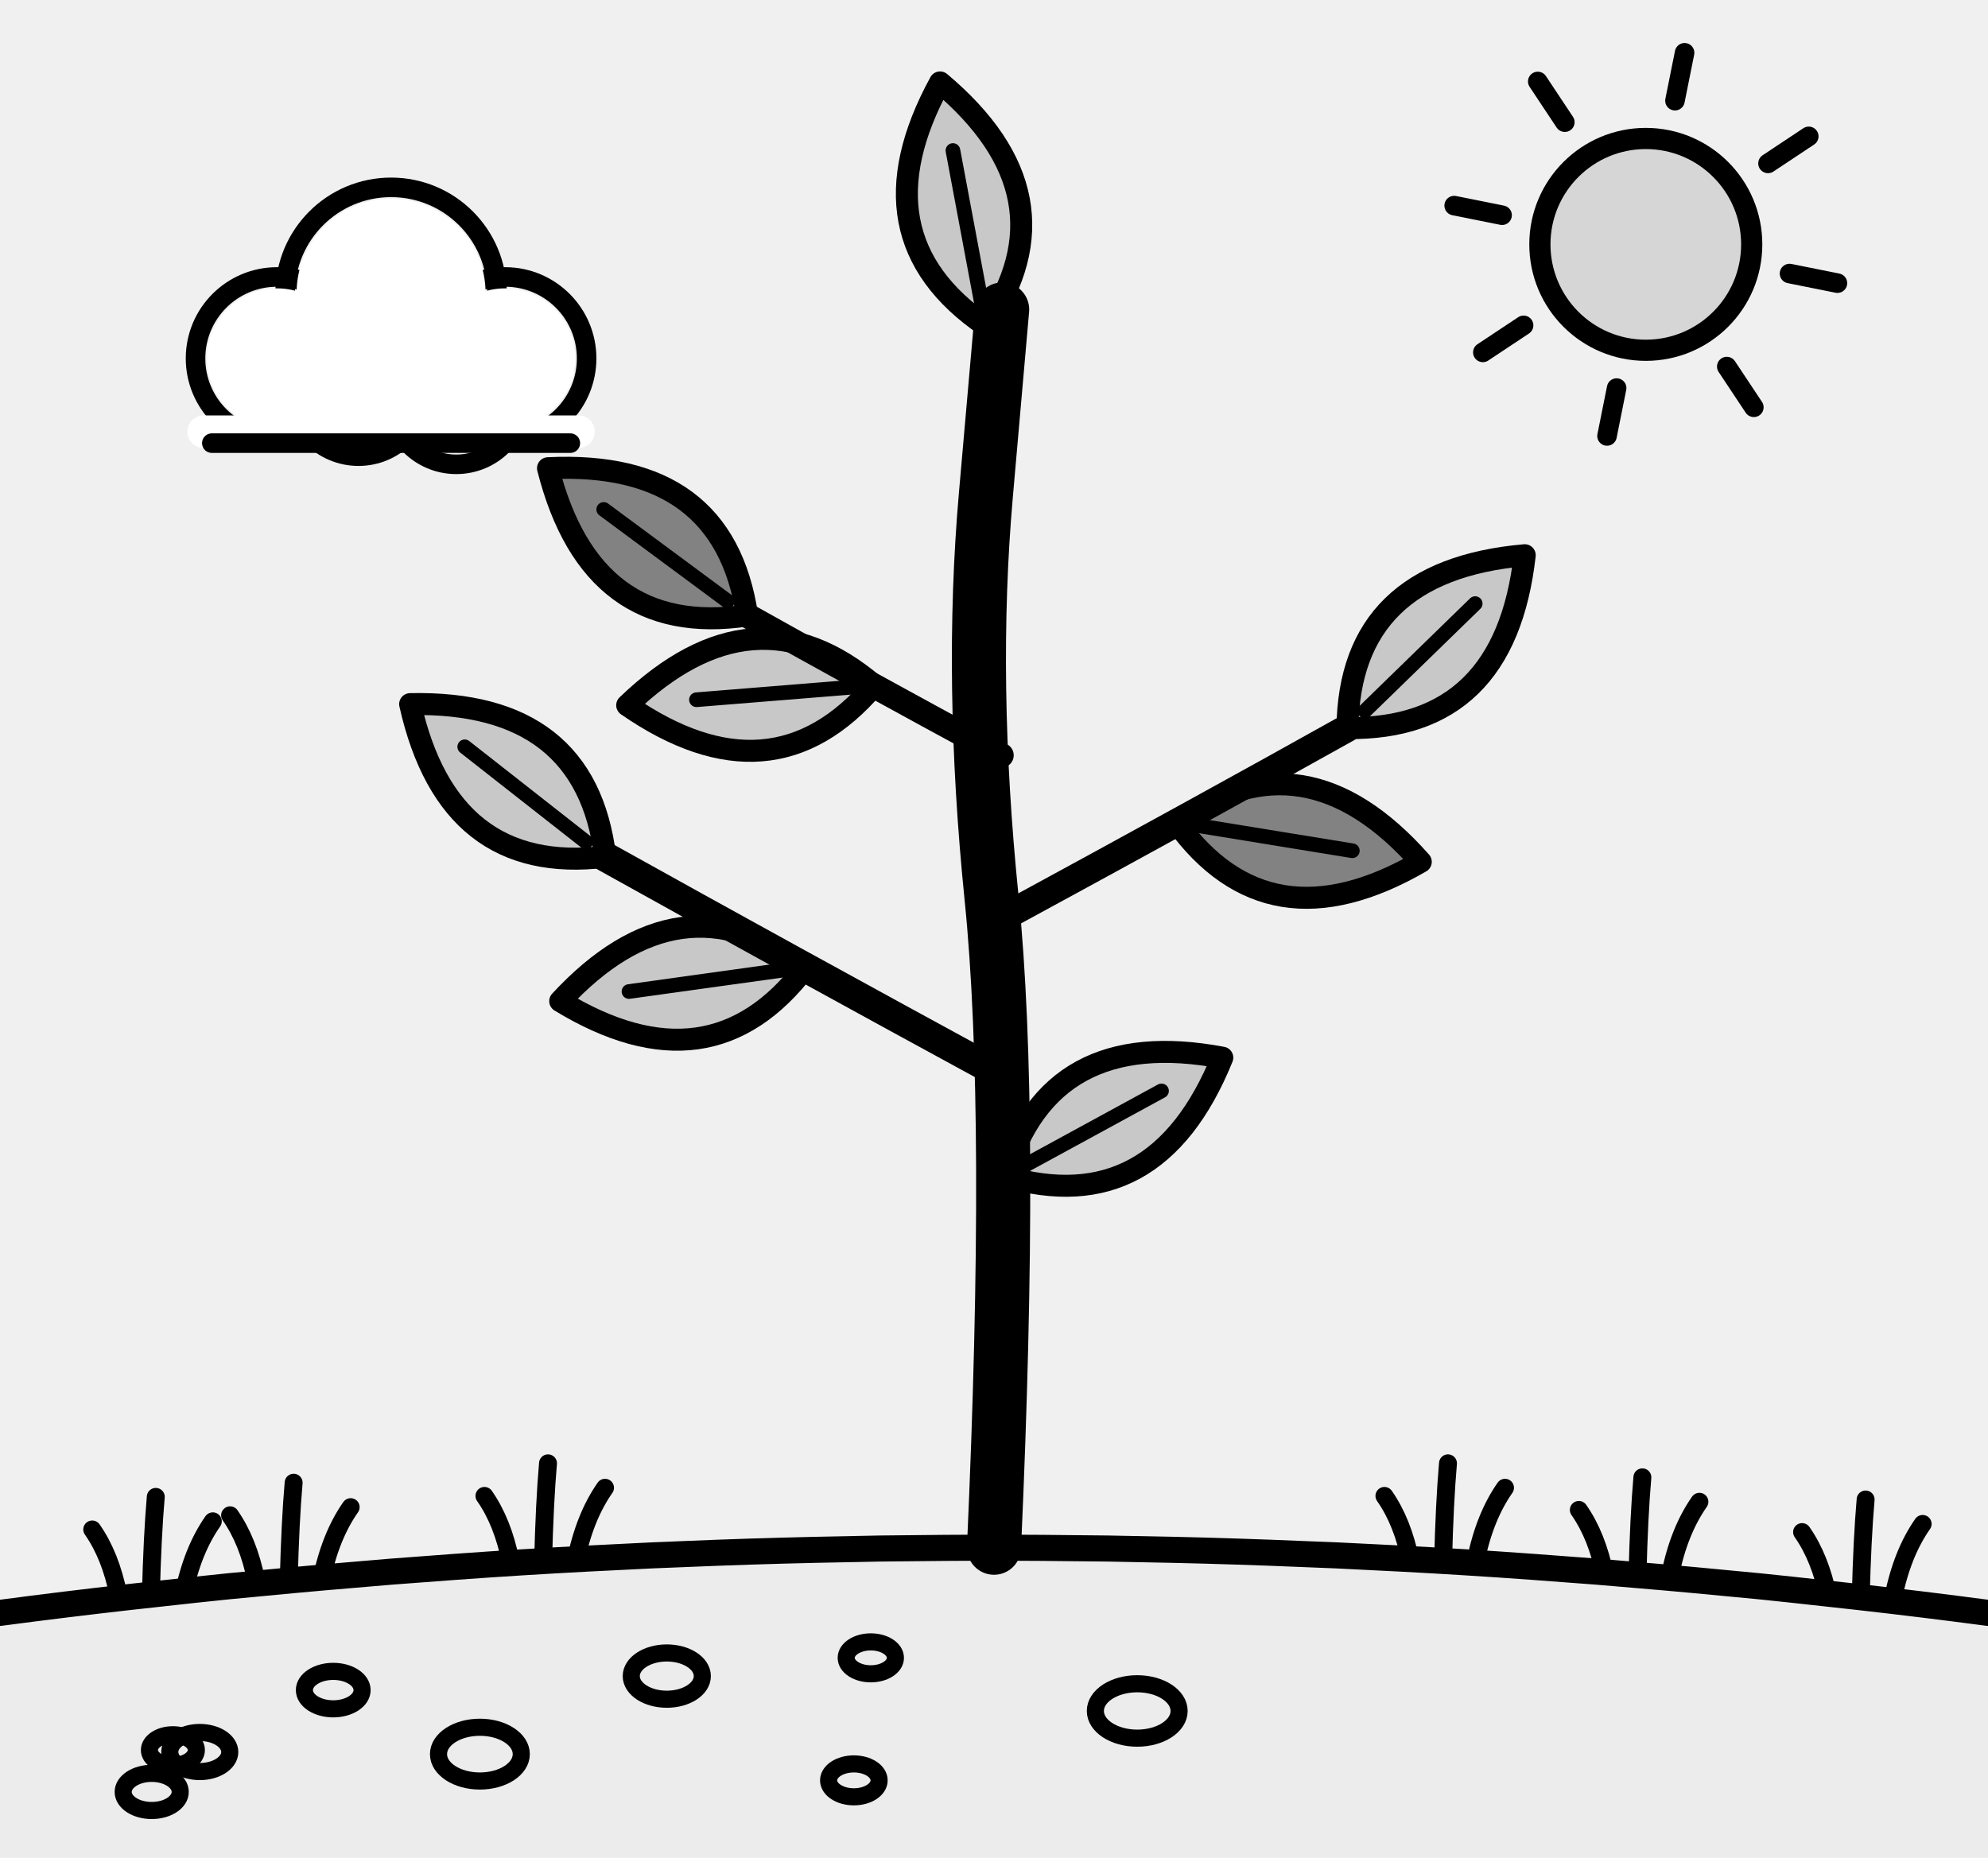
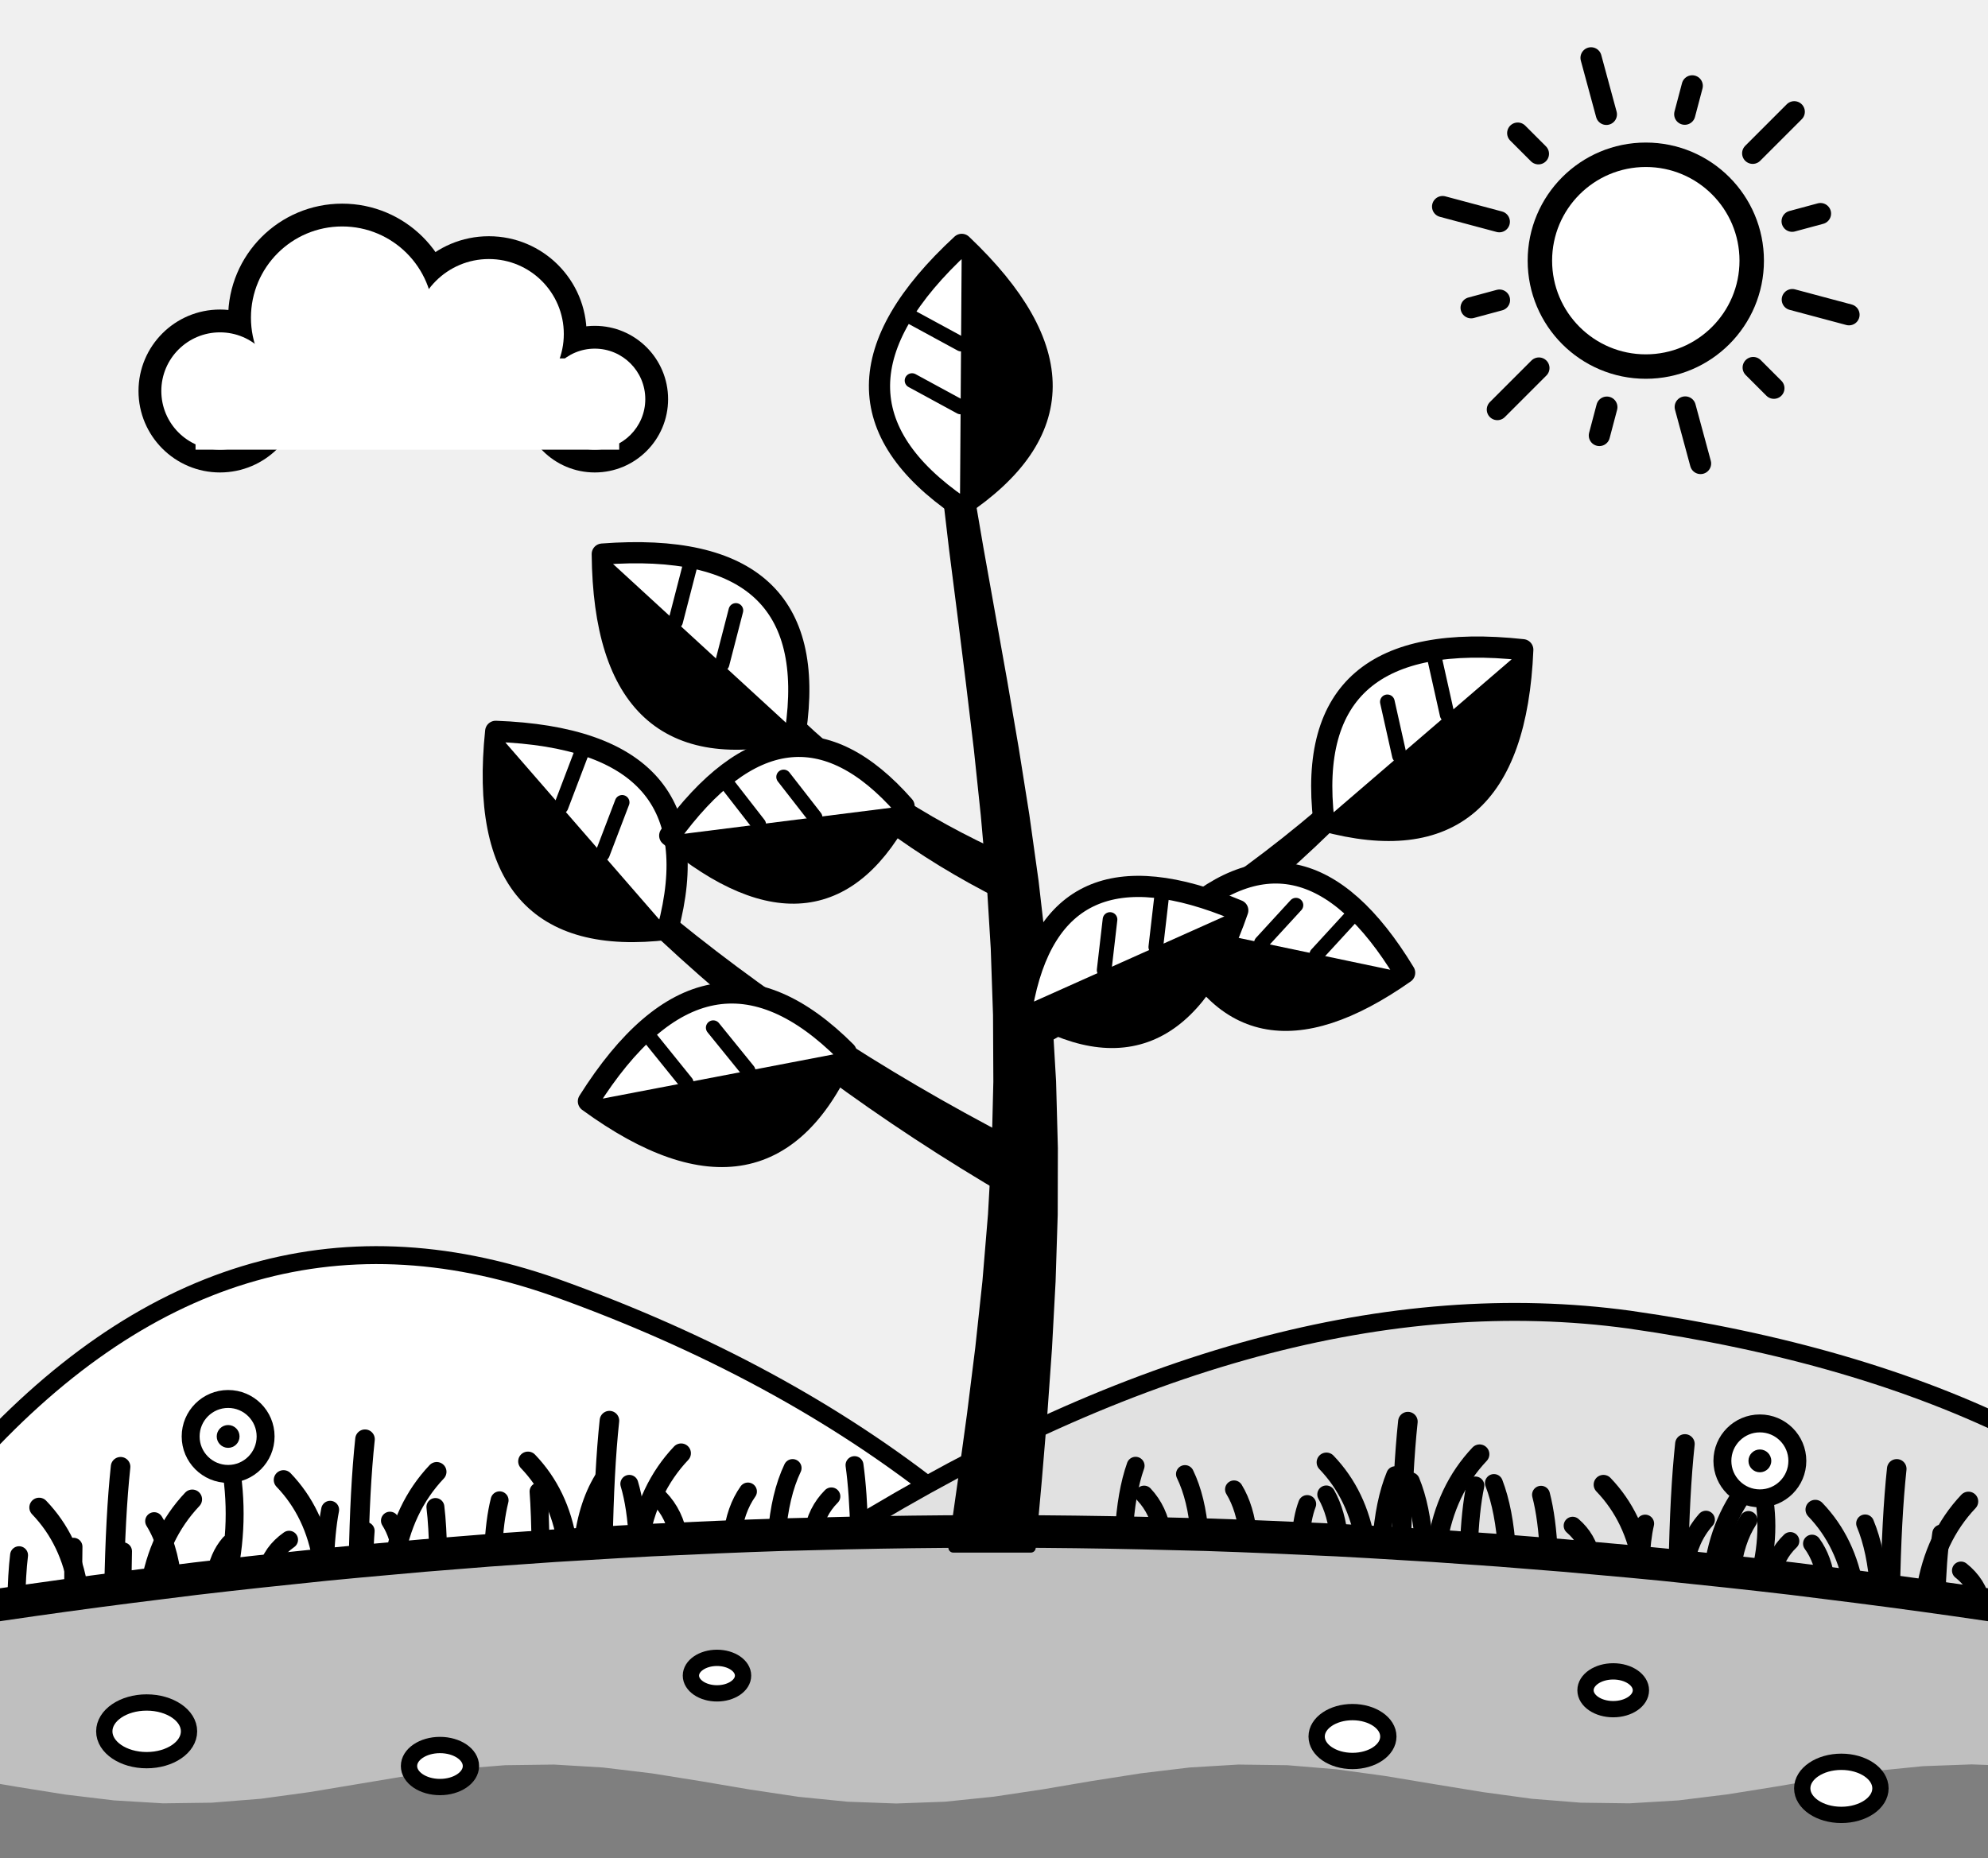
<svg xmlns="http://www.w3.org/2000/svg" width="122" height="114" viewBox="0 0 122 114">
-   <g id="shade">
-     <circle cx="101" cy="15" r="6.5" fill="rgb(214,214,214)" />
-     <path d="M0,99 L2,98.74 L4,98.49 L6,98.25 L8,98.02 L10,97.8 L12,97.58 L14,97.37 L16,97.18 L18,96.99 L20,96.81 L22,96.64 L24,96.47 L26,96.32 L28,96.17 L30,96.03 L32,95.9 L34,95.78 L36,95.67 L38,95.57 L40,95.47 L42,95.39 L44,95.31 L46,95.24 L48,95.18 L50,95.13 L52,95.09 L54,95.05 L56,95.03 L58,95.01 L60,95 L62,95 L64,95.01 L66,95.03 L68,95.05 L70,95.09 L72,95.13 L74,95.18 L76,95.24 L78,95.31 L80,95.39 L82,95.47 L84,95.57 L86,95.67 L88,95.78 L90,95.9 L92,96.03 L94,96.17 L96,96.32 L98,96.47 L100,96.64 L102,96.81 L104,96.99 L106,97.18 L108,97.37 L110,97.58 L112,97.8 L114,98.02 L116,98.25 L118,98.49 L120,98.74 L122,99 L122,114 L0,114 Z" fill="rgb(236,236,236)" />
-     <path d="M37.14,52.59 Q35.97,42.99 25.17,43.22 Q27.53,53.76 37.14,52.59 Z" fill="rgb(200,200,200)" />
-     <path d="M82.69,44.69 Q92.36,44.81 93.57,34.08 Q82.81,35.02 82.69,44.69 Z" fill="rgb(200,200,200)" />
-     <path d="M45.85,37.78 Q44.42,28.21 33.63,28.74 Q36.28,39.21 45.85,37.78 Z" fill="rgb(130,130,130)" />
-     <path d="M60.5,20 Q65.96,12.01 57.69,5.06 Q52.51,14.54 60.5,20 Z" fill="rgb(200,200,200)" />
-     <path d="M49.44,59.36 Q41.72,53.52 34.38,61.45 Q43.6,67.07 49.44,59.36 Z" fill="rgb(200,200,200)" />
-     <path d="M72.19,50.47 Q77.85,58.31 87.19,52.9 Q80.04,44.81 72.19,50.47 Z" fill="rgb(130,130,130)" />
-     <path d="M53.65,42.07 Q46.28,35.8 38.49,43.29 Q47.38,49.44 53.65,42.07 Z" fill="rgb(200,200,200)" />
-     <path d="M61.67,72.2 Q70.95,74.93 75.01,64.92 Q64.4,62.92 61.67,72.2 Z" fill="rgb(200,200,200)" />
-   </g>
-   <g id="ink" fill="none" stroke="#000" stroke-linecap="round" stroke-linejoin="round">
-     <circle cx="101" cy="15" r="6.5" stroke-width="1.3" />
-     <path d="M109.82,16.79 L112.76,17.38" stroke-width="1.2" />
-     <path d="M105.97,22.5 L107.63,25" stroke-width="1.2" />
-     <path d="M99.21,23.82 L98.62,26.76" stroke-width="1.2" />
-     <path d="M93.5,19.97 L91,21.63" stroke-width="1.2" />
-     <path d="M92.18,13.21 L89.24,12.62" stroke-width="1.2" />
-     <path d="M96.03,7.5 L94.37,5" stroke-width="1.2" />
-     <path d="M102.79,6.18 L103.38,3.24" stroke-width="1.2" />
-     <path d="M108.5,10.03 L111,8.37" stroke-width="1.2" />
-     <circle cx="17" cy="22" r="5" stroke-width="1.2" />
-     <circle cx="24" cy="18" r="6.5" stroke-width="1.2" />
-     <circle cx="31" cy="22" r="5" stroke-width="1.2" />
-     <circle cx="22" cy="24" r="4" stroke-width="1.2" />
-     <circle cx="28" cy="24.5" r="4" stroke-width="1.2" />
-     <circle cx="17" cy="22" r="4.3" fill="#fff" stroke="none" />
-     <circle cx="24" cy="18" r="5.8" fill="#fff" stroke="none" />
-     <circle cx="31" cy="22" r="4.3" fill="#fff" stroke="none" />
-     <circle cx="22" cy="24" r="3.3" fill="#fff" stroke="none" />
-     <circle cx="28" cy="24.5" r="3.3" fill="#fff" stroke="none" />
-     <path d="M12.5,26.5 L35.5,26.5" stroke="#fff" stroke-width="2" />
-     <path d="M13,27.2 L35,27.2" stroke-width="1.2" />
-     <path d="M0,99 L2,98.74 L4,98.49 L6,98.25 L8,98.02 L10,97.8 L12,97.58 L14,97.37 L16,97.18 L18,96.99 L20,96.81 L22,96.64 L24,96.47 L26,96.32 L28,96.17 L30,96.03 L32,95.9 L34,95.78 L36,95.67 L38,95.57 L40,95.47 L42,95.39 L44,95.31 L46,95.24 L48,95.18 L50,95.13 L52,95.09 L54,95.05 L56,95.03 L58,95.01 L60,95 L62,95 L64,95.01 L66,95.03 L68,95.05 L70,95.09 L72,95.13 L74,95.18 L76,95.24 L78,95.31 L80,95.39 L82,95.47 L84,95.57 L86,95.67 L88,95.78 L90,95.9 L92,96.03 L94,96.17 L96,96.32 L98,96.47 L100,96.64 L102,96.81 L104,96.99 L106,97.18 L108,97.37 L110,97.58 L112,97.8 L114,98.02 L116,98.25 L118,98.49 L120,98.74 L122,99" stroke-width="1.6" />
-     <ellipse cx="40.92" cy="102.88" rx="2.18" ry="1.42" stroke-width="1.05" />
-     <ellipse cx="12.26" cy="107.54" rx="1.84" ry="1.2" stroke-width="1.05" />
-     <ellipse cx="10.61" cy="107.42" rx="1.44" ry="0.94" stroke-width="1.05" />
-     <ellipse cx="53.44" cy="101.76" rx="1.51" ry="0.98" stroke-width="1.05" />
-     <ellipse cx="52.4" cy="109.28" rx="1.55" ry="1.01" stroke-width="1.05" />
-     <ellipse cx="29.45" cy="107.67" rx="2.54" ry="1.65" stroke-width="1.05" />
-     <ellipse cx="69.79" cy="105.02" rx="2.57" ry="1.67" stroke-width="1.05" />
-     <ellipse cx="9.31" cy="109.99" rx="1.75" ry="1.14" stroke-width="1.05" />
-     <ellipse cx="20.45" cy="103.74" rx="1.77" ry="1.15" stroke-width="1.05" />
-     <path d="M7.26,97.88 Q6.78,95.48 5.66,93.88" stroke-width="1.1" />
-     <path d="M9.26,97.88 Q9.35,94.28 9.56,91.88" stroke-width="1.1" />
-     <path d="M11.26,97.88 Q11.8,95.18 13.06,93.38" stroke-width="1.1" />
-     <path d="M15.72,97.01 Q15.24,94.61 14.12,93.01" stroke-width="1.1" />
-     <path d="M17.72,97.01 Q17.81,93.41 18.02,91.01" stroke-width="1.1" />
-     <path d="M19.72,97.01 Q20.26,94.31 21.52,92.51" stroke-width="1.1" />
-     <path d="M31.33,95.82 Q30.85,93.42 29.73,91.82" stroke-width="1.1" />
-     <path d="M33.33,95.82 Q33.42,92.22 33.63,89.82" stroke-width="1.1" />
-     <path d="M35.33,95.82 Q35.87,93.12 37.13,91.32" stroke-width="1.1" />
-     <path d="M86.56,95.82 Q86.08,93.42 84.96,91.82" stroke-width="1.1" />
-     <path d="M88.56,95.82 Q88.65,92.22 88.86,89.82" stroke-width="1.1" />
-     <path d="M90.56,95.82 Q91.1,93.12 92.36,91.32" stroke-width="1.1" />
-     <path d="M98.49,96.68 Q98.01,94.28 96.89,92.68" stroke-width="1.1" />
-     <path d="M100.49,96.68 Q100.58,93.08 100.79,90.68" stroke-width="1.1" />
-     <path d="M102.49,96.68 Q103.03,93.98 104.29,92.18" stroke-width="1.1" />
-     <path d="M112.19,98.04 Q111.71,95.64 110.59,94.04" stroke-width="1.1" />
-     <path d="M114.19,98.04 Q114.28,94.44 114.49,92.04" stroke-width="1.1" />
-     <path d="M116.19,98.04 Q116.73,95.34 117.99,93.54" stroke-width="1.1" />
-     <path d="M61,95 Q62.2,68.4 60.85,55.1 Q59.5,41.8 60.5,30.4 L61.5,19" stroke-width="3.32" />
-     <path d="M61.74,66.12 Q47.94,58.61 37.14,52.59" stroke-width="1.82" />
-     <path d="M61.69,56.24 Q73.69,49.72 82.69,44.69" stroke-width="1.7" />
-     <path d="M61.45,46.36 Q52.15,41.32 45.85,37.78" stroke-width="1.52" />
-     <path d="M37.14,52.59 Q35.97,42.99 25.17,43.22 Q27.53,53.76 37.14,52.59 Z" stroke-width="1.35" fill="#fff" fill-opacity="0" />
-     <path d="M35.95,51.67 L28.52,45.84" stroke-width="0.9" />
-     <path d="M82.69,44.69 Q92.36,44.81 93.57,34.08 Q82.81,35.02 82.69,44.69 Z" stroke-width="1.35" fill="#fff" fill-opacity="0" />
-     <path d="M83.76,43.64 L90.53,37.05" stroke-width="0.9" />
-     <path d="M45.85,37.78 Q44.42,28.21 33.63,28.74 Q36.28,39.21 45.85,37.78 Z" stroke-width="1.35" fill="#fff" fill-opacity="0" />
-     <path d="M44.64,36.89 L37.05,31.27" stroke-width="0.9" />
-     <path d="M60.5,20 Q65.96,12.01 57.69,5.06 Q52.51,14.54 60.5,20 Z" stroke-width="1.35" fill="#fff" fill-opacity="0" />
-     <path d="M60.22,18.53 L58.48,9.24" stroke-width="0.9" />
-     <path d="M49.44,59.36 Q41.72,53.52 34.38,61.45 Q43.6,67.07 49.44,59.36 Z" stroke-width="1.35" fill="#fff" fill-opacity="0" />
-     <path d="M47.95,59.56 L38.6,60.86" stroke-width="0.9" />
-     <path d="M72.19,50.47 Q77.85,58.31 87.19,52.9 Q80.04,44.81 72.19,50.47 Z" stroke-width="1.35" fill="#fff" fill-opacity="0" />
-     <path d="M73.67,50.7 L82.99,52.22" stroke-width="0.9" />
-     <path d="M53.65,42.07 Q46.28,35.8 38.49,43.29 Q47.38,49.44 53.65,42.07 Z" stroke-width="1.35" fill="#fff" fill-opacity="0" />
-     <path d="M52.15,42.19 L42.74,42.95" stroke-width="0.9" />
-     <path d="M61.67,72.2 Q70.95,74.93 75.01,64.92 Q64.4,62.92 61.67,72.2 Z" stroke-width="1.35" fill="#fff" fill-opacity="0" />
-     <path d="M62.99,71.48 L71.28,66.96" stroke-width="0.9" />
+   <g stroke-linecap="round" stroke-linejoin="round">
+     <path d="M109.99,18.39 L113.47,19.32" fill="none" stroke="#000" stroke-width="1.3" />
+     <path d="M107.59,22.56 L108.86,23.83" fill="none" stroke="#000" stroke-width="1.3" />
+     <path d="M103.42,24.98 L104.36,28.45" fill="none" stroke="#000" stroke-width="1.3" />
+     <path d="M98.61,24.99 L98.15,26.73" fill="none" stroke="#000" stroke-width="1.3" />
+     <path d="M94.44,22.59 L91.89,25.14" fill="none" stroke="#000" stroke-width="1.3" />
+     <path d="M92.02,18.42 L90.28,18.89" fill="none" stroke="#000" stroke-width="1.3" />
+     <path d="M92.01,13.61 L88.53,12.68" fill="none" stroke="#000" stroke-width="1.3" />
+     <path d="M94.41,9.44 L93.14,8.17" fill="none" stroke="#000" stroke-width="1.3" />
+     <path d="M98.58,7.02 L97.64,3.55" fill="none" stroke="#000" stroke-width="1.3" />
+     <path d="M103.39,7.01 L103.85,5.27" fill="none" stroke="#000" stroke-width="1.3" />
+     <path d="M107.56,9.41 L110.11,6.86" fill="none" stroke="#000" stroke-width="1.3" />
+     <path d="M109.98,13.58 L111.72,13.11" fill="none" stroke="#000" stroke-width="1.3" />
+     <circle cx="101" cy="16" r="6.5" fill="#fff" stroke="#000" stroke-width="1.5" />
+     <clipPath id="c1">
+       <rect x="0" y="0" width="122" height="29" />
+     </clipPath>
+     <g clip-path="url(#c1)">
+       <circle cx="13.5" cy="24" r="5" fill="#000" />
+       <circle cx="21" cy="19.5" r="7" fill="#000" />
+       <circle cx="30" cy="20.5" r="6" fill="#000" />
+       <circle cx="36.5" cy="24.5" r="4.5" fill="#000" />
+     </g>
+     <clipPath id="c2">
+       <rect x="0" y="0" width="122" height="27.6" />
+     </clipPath>
+     <g clip-path="url(#c2)">
+       <circle cx="13.5" cy="24" r="3.6" fill="#fff" />
+       <circle cx="21" cy="19.5" r="5.6" fill="#fff" />
+       <circle cx="30" cy="20.5" r="4.6" fill="#fff" />
+       <circle cx="36.5" cy="24.5" r="3.1" fill="#fff" />
+       <rect x="12" y="22" width="26" height="6" fill="#fff" />
+     </g>
+     <path d="M-2,90 Q14,72 34,79 Q48,84 58,92 L58,110 L-2,110 Z" fill="#fff" stroke="#000" stroke-width="1.1" />
+     <path d="M52,94 Q78,78 100,81 Q114,83 124,88 L124,110 L52,110 Z" fill="#e1e1e1" stroke="#000" stroke-width="1.1" />
+     <path d="M-2,98.8 L0,98.5 L2,98.21 L4,97.93 L6,97.66 L8,97.4 L10,97.15 L12,96.9 L14,96.67 L16,96.45 L18,96.24 L20,96.03 L22,95.84 L24,95.66 L26,95.48 L28,95.32 L30,95.16 L32,95.02 L34,94.88 L36,94.76 L38,94.64 L40,94.53 L42,94.44 L44,94.35 L46,94.27 L48,94.2 L50,94.15 L52,94.1 L54,94.06 L56,94.03 L58,94.01 L60,94 L62,94 L64,94.01 L66,94.03 L68,94.06 L70,94.1 L72,94.15 L74,94.2 L76,94.27 L78,94.35 L80,94.44 L82,94.53 L84,94.64 L86,94.76 L88,94.88 L90,95.02 L92,95.16 L94,95.32 L96,95.48 L98,95.66 L100,95.84 L102,96.03 L104,96.24 L106,96.45 L108,96.67 L110,96.9 L112,97.15 L114,97.4 L116,97.66 L118,97.93 L120,98.21 L122,98.5 L124,98.8 L124,116 L-2,116 Z" fill="#bfbfbf" />
+     <path d="M-2,109.16 L1,109.67 L4,110.15 L7,110.51 L10,110.69 L13,110.65 L16,110.41 L19,110 L22,109.5 L25,109 L28,108.59 L31,108.35 L34,108.31 L37,108.49 L40,108.85 L43,109.33 L46,109.84 L49,110.29 L52,110.59 L55,110.7 L58,110.59 L61,110.28 L64,109.83 L67,109.32 L70,108.85 L73,108.49 L76,108.31 L79,108.35 L82,108.6 L85,109.01 L88,109.51 L91,110 L94,110.41 L97,110.65 L100,110.69 L103,110.51 L106,110.14 L109,109.66 L112,109.15 L115,108.71 L118,108.41 L121,108.3 L124,108.41 L124,116 L-2,116 Z" fill="#7f7f7f" />
+     <ellipse cx="9" cy="106.27" rx="2.6" ry="1.77" fill="#fff" stroke="#000" stroke-width="1" />
+     <ellipse cx="27" cy="108.4" rx="1.9" ry="1.29" fill="#fff" stroke="#000" stroke-width="1" />
+     <ellipse cx="44" cy="102.85" rx="1.6" ry="1.09" fill="#fff" stroke="#000" stroke-width="1" />
+     <ellipse cx="83" cy="106.59" rx="2.2" ry="1.5" fill="#fff" stroke="#000" stroke-width="1" />
+     <ellipse cx="99" cy="103.75" rx="1.7" ry="1.16" fill="#fff" stroke="#000" stroke-width="1" />
+     <ellipse cx="113" cy="109.77" rx="2.4" ry="1.63" fill="#fff" stroke="#000" stroke-width="1" />
+     <path d="M1,98.35 q0.03,-1.73 0.17,-2.89" fill="none" stroke="#000" stroke-width="1.1" />
+     <path d="M4.49,97.86 q0,-1.75 0.02,-2.92" fill="none" stroke="#000" stroke-width="1.1" />
+     <path d="M7.52,97.46 q0.01,-1.35 0.03,-2.24" fill="none" stroke="#000" stroke-width="1.1" />
+     <path d="M10.6,97.07 q-0.23,-2.22 -1.14,-3.7" fill="none" stroke="#000" stroke-width="1.1" />
+     <path d="M13.22,96.76 q0.17,-1.21 0.87,-2.02" fill="none" stroke="#000" stroke-width="1.1" />
+     <path d="M16.39,96.41 q0.27,-1.14 1.35,-1.9" fill="none" stroke="#000" stroke-width="1.1" />
+     <path d="M19.94,96.04 q0.06,-2.02 0.32,-3.37" fill="none" stroke="#000" stroke-width="1.1" />
+     <path d="M22.36,95.81 q0.02,-1.1 0.08,-1.84" fill="none" stroke="#000" stroke-width="1.1" />
+     <path d="M24.65,95.6 q-0.14,-1.35 -0.72,-2.26" fill="none" stroke="#000" stroke-width="1.1" />
+     <path d="M26.89,95.41 q-0.03,-1.75 -0.17,-2.91" fill="none" stroke="#000" stroke-width="1.1" />
+     <path d="M30.27,95.14 q0.08,-1.83 0.39,-3.05" fill="none" stroke="#000" stroke-width="1.1" />
+     <path d="M33.17,94.94 q-0.02,-2.03 -0.12,-3.39" fill="none" stroke="#000" stroke-width="1.1" />
+     <path d="M35.76,94.77 q0.28,-2.52 1.39,-4.19" fill="none" stroke="#000" stroke-width="1.1" />
+     <path d="M39.14,94.58 q-0.1,-2.1 -0.52,-3.5" fill="none" stroke="#000" stroke-width="1.1" />
+     <path d="M41.66,94.45 q-0.24,-1.5 -1.2,-2.49" fill="none" stroke="#000" stroke-width="1.1" />
+     <path d="M44.93,94.31 q0.19,-1.66 0.97,-2.76" fill="none" stroke="#000" stroke-width="1.1" />
+     <path d="M47.67,94.21 q0.19,-2.46 0.97,-4.1" fill="none" stroke="#000" stroke-width="1.1" />
+     <path d="M49.87,94.15 q0.23,-1.38 1.15,-2.3" fill="none" stroke="#000" stroke-width="1.1" />
+     <path d="M52.73,94.08 q-0.06,-2.49 -0.29,-4.15" fill="none" stroke="#000" stroke-width="1.1" />
+     <path d="M68.97,94.08 q0.14,-2.47 0.72,-4.11" fill="none" stroke="#000" stroke-width="1.1" />
+     <path d="M71.33,94.13 q-0.22,-1.43 -1.12,-2.39" fill="none" stroke="#000" stroke-width="1.1" />
+     <path d="M73.62,94.19 q-0.18,-2.23 -0.9,-3.71" fill="none" stroke="#000" stroke-width="1.1" />
+     <path d="M76.6,94.29 q-0.17,-1.72 -0.87,-2.87" fill="none" stroke="#000" stroke-width="1.1" />
+     <path d="M79.82,94.43 q0.08,-1.27 0.4,-2.11" fill="none" stroke="#000" stroke-width="1.1" />
+     <path d="M82.19,94.54 q-0.16,-1.69 -0.8,-2.81" fill="none" stroke="#000" stroke-width="1.1" />
+     <path d="M84.77,94.68 q0.17,-2.48 0.85,-4.13" fill="none" stroke="#000" stroke-width="1.1" />
+     <path d="M87.39,94.84 q-0.16,-2.35 -0.81,-3.92" fill="none" stroke="#000" stroke-width="1.1" />
+     <path d="M90.14,95.03 q0.08,-2.31 0.4,-3.85" fill="none" stroke="#000" stroke-width="1.1" />
+     <path d="M92.48,95.2 q-0.16,-2.5 -0.8,-4.17" fill="none" stroke="#000" stroke-width="1.1" />
+     <path d="M95.05,95.4 q-0.1,-2.19 -0.48,-3.65" fill="none" stroke="#000" stroke-width="1.1" />
+     <path d="M97.66,95.63 q-0.23,-1.19 -1.15,-1.98" fill="none" stroke="#000" stroke-width="1.1" />
+     <path d="M100.68,95.9 q0.06,-1.43 0.28,-2.38" fill="none" stroke="#000" stroke-width="1.1" />
+     <path d="M103.4,96.17 q0.26,-1.73 1.29,-2.89" fill="none" stroke="#000" stroke-width="1.1" />
+     <path d="M106.27,96.48 q0.21,-1.91 1.03,-3.18" fill="none" stroke="#000" stroke-width="1.1" />
+     <path d="M108.73,96.76 q0.23,-1.3 1.14,-2.17" fill="none" stroke="#000" stroke-width="1.1" />
+     <path d="M112.07,97.15 q-0.17,-1.44 -0.87,-2.4" fill="none" stroke="#000" stroke-width="1.1" />
+     <path d="M115.31,97.57 q-0.17,-2.43 -0.85,-4.06" fill="none" stroke="#000" stroke-width="1.1" />
+     <path d="M118.84,98.05 q0.06,-2.35 0.29,-3.92" fill="none" stroke="#000" stroke-width="1.1" />
+     <path d="M121.63,98.45 q-0.26,-1.23 -1.29,-2.05" fill="none" stroke="#000" stroke-width="1.1" />
+     <path d="M4.8,97.53 q-0.48,-3 -2.4,-5" fill="none" stroke="#000" stroke-width="1.2" />
+     <path d="M7,97.53 q0.08,-4.5 0.4,-7.5" fill="none" stroke="#000" stroke-width="1.2" />
+     <path d="M9.2,97.53 q0.52,-3.3 2.6,-5.5" fill="none" stroke="#000" stroke-width="1.2" />
+     <path d="M19.8,95.84 q-0.48,-3 -2.4,-5" fill="none" stroke="#000" stroke-width="1.2" />
+     <path d="M22,95.84 q0.08,-4.5 0.4,-7.5" fill="none" stroke="#000" stroke-width="1.2" />
+     <path d="M24.2,95.84 q0.52,-3.3 2.6,-5.5" fill="none" stroke="#000" stroke-width="1.2" />
+     <path d="M34.8,94.7 q-0.48,-3 -2.4,-5" fill="none" stroke="#000" stroke-width="1.2" />
+     <path d="M37,94.7 q0.08,-4.5 0.4,-7.5" fill="none" stroke="#000" stroke-width="1.2" />
+     <path d="M39.2,94.7 q0.52,-3.3 2.6,-5.5" fill="none" stroke="#000" stroke-width="1.2" />
+     <path d="M83.8,94.76 q-0.48,-3 -2.4,-5" fill="none" stroke="#000" stroke-width="1.2" />
+     <path d="M86,94.76 q0.08,-4.5 0.4,-7.5" fill="none" stroke="#000" stroke-width="1.2" />
+     <path d="M88.2,94.76 q0.52,-3.3 2.6,-5.5" fill="none" stroke="#000" stroke-width="1.2" />
+     <path d="M100.8,96.13 q-0.48,-3 -2.4,-5" fill="none" stroke="#000" stroke-width="1.2" />
+     <path d="M103,96.13 q0.08,-4.5 0.4,-7.5" fill="none" stroke="#000" stroke-width="1.2" />
+     <path d="M105.2,96.13 q0.52,-3.3 2.6,-5.5" fill="none" stroke="#000" stroke-width="1.2" />
+     <path d="M113.8,97.66 q-0.48,-3 -2.4,-5" fill="none" stroke="#000" stroke-width="1.2" />
+     <path d="M116,97.66 q0.08,-4.5 0.4,-7.5" fill="none" stroke="#000" stroke-width="1.2" />
+     <path d="M118.2,97.66 q0.52,-3.3 2.6,-5.5" fill="none" stroke="#000" stroke-width="1.2" />
+     <path d="M14,96.67 q0.8,-3.75 0,-7.5" fill="none" stroke="#000" stroke-width="1.1" />
+     <circle cx="14" cy="88.17" r="2.3" fill="#fff" stroke="#000" stroke-width="1.1" />
+     <circle cx="14" cy="88.17" r="0.7" fill="#000" />
+     <path d="M108,96.67 q0.8,-3 0,-6" fill="none" stroke="#000" stroke-width="1.1" />
+     <circle cx="108" cy="89.67" r="2.3" fill="#fff" stroke="#000" stroke-width="1.1" />
+     <circle cx="108" cy="89.67" r="0.7" fill="#000" />
+     <path d="M-2,98.8 L0,98.5 L2,98.21 L4,97.93 L6,97.66 L8,97.4 L10,97.15 L12,96.9 L14,96.67 L16,96.45 L18,96.24 L20,96.03 L22,95.84 L24,95.66 L26,95.48 L28,95.32 L30,95.16 L32,95.02 L34,94.88 L36,94.76 L38,94.64 L40,94.53 L42,94.44 L44,94.35 L46,94.27 L48,94.2 L50,94.15 L52,94.1 L54,94.06 L56,94.03 L58,94.01 L60,94 L62,94 L64,94.01 L66,94.03 L68,94.06 L70,94.1 L72,94.15 L74,94.2 L76,94.27 L78,94.35 L80,94.44 L82,94.53 L84,94.64 L86,94.76 L88,94.88 L90,95.02 L92,95.16 L94,95.32 L96,95.48 L98,95.66 L100,95.84 L102,96.03 L104,96.24 L106,96.45 L108,96.67 L110,96.9 L112,97.15 L114,97.4 L116,97.66 L118,97.93 L120,98.21 L122,98.5 L124,98.8" fill="none" stroke="#000" stroke-width="2" />
+     <path d="M58.5,95 L59.08,90.91 L59.64,86.83 L60.15,82.74 L60.59,78.65 L60.93,74.56 L61.16,70.47 L61.26,66.39 L61.24,62.3 L61.1,58.21 L60.85,54.12 L60.49,50.04 L60.06,45.95 L59.57,41.86 L59.06,37.77 L58.54,33.69 L58.06,29.6 L59.36,29.6 L60.06,33.69 L60.79,37.77 L61.52,41.86 L62.22,45.95 L62.87,50.04 L63.44,54.12 L63.91,58.21 L64.27,62.3 L64.51,66.39 L64.62,70.47 L64.61,74.56 L64.48,78.65 L64.26,82.74 L63.97,86.83 L63.63,90.91 L63.26,95 Z" fill="#000" stroke="#000" stroke-width="0.6" />
+     <path d="M63.66,70.93 Q51.28,64.72 41.29,56.59 L40.67,57.49 Q50.16,66.34 62.05,73.27 Z" fill="#000" stroke="#000" stroke-width="0.5" />
+     <path d="M63.53,64.16 Q73.74,58.45 81.55,50.83 L80.93,49.93 Q72.69,56.93 62.05,62.02 Z" fill="#000" stroke="#000" stroke-width="0.5" />
+     <path d="M62.77,53.15 Q54.75,49.76 49.13,44.44 L48.51,45.35 Q53.8,51.13 61.5,54.99 Z" fill="#000" stroke="#000" stroke-width="0.5" />
+     <path d="M40.98,57.04 Q29.01,58.49 30.42,44.89 Q44.08,45.39 40.98,57.04 Z" fill="#fff" stroke="#000" stroke-width="1.3" />
+     <path d="M40.98,57.04 Q29.01,58.49 30.42,44.89 Z" fill="#000" />
+     <path d="M36.97,52.42 L38.18,49.25" fill="none" stroke="#000" stroke-width="0.9" />
+     <path d="M34.43,49.51 L35.64,46.33" fill="none" stroke="#000" stroke-width="0.9" />
+     <path d="M81.24,50.38 Q92.88,53.54 93.45,39.88 Q79.86,38.4 81.24,50.38 Z" fill="#fff" stroke="#000" stroke-width="1.3" />
+     <path d="M81.24,50.38 Q92.88,53.54 93.45,39.88 Z" fill="#000" />
+     <path d="M85.88,46.39 L85.14,43.08" fill="none" stroke="#000" stroke-width="0.9" />
+     <path d="M88.81,43.87 L88.07,40.56" fill="none" stroke="#000" stroke-width="0.9" />
+     <path d="M48.82,44.9 Q37.09,47.68 36.96,34.01 Q50.58,32.97 48.82,44.9 Z" fill="#fff" stroke="#000" stroke-width="1.3" />
+     <path d="M48.82,44.9 Q37.09,47.68 36.96,34.01 Z" fill="#000" />
+     <path d="M44.31,40.76 L45.16,37.47" fill="none" stroke="#000" stroke-width="0.9" />
+     <path d="M41.46,38.15 L42.31,34.86" fill="none" stroke="#000" stroke-width="0.9" />
+     <path d="M58.91,31.1 Q68.94,24.41 59.02,15 Q48.98,24.27 58.91,31.1 Z" fill="#fff" stroke="#000" stroke-width="1.3" />
+     <path d="M58.91,31.1 Q68.94,24.41 59.02,15 Z" fill="#000" />
+     <path d="M58.95,24.98 L55.97,23.36" fill="none" stroke="#000" stroke-width="0.9" />
+     <path d="M58.98,21.12 L56,19.5" fill="none" stroke="#000" stroke-width="0.9" />
+     <path d="M51.92,64.57 Q47.15,75.65 36.11,67.6 Q43.4,56.04 51.92,64.57 Z" fill="#fff" stroke="#000" stroke-width="1.3" />
+     <path d="M51.92,64.57 Q47.15,75.65 36.11,67.6 Z" fill="#000" />
+     <path d="M45.91,65.72 L43.77,63.08" fill="none" stroke="#000" stroke-width="0.9" />
+     <path d="M42.11,66.45 L39.98,63.81" fill="none" stroke="#000" stroke-width="0.9" />
+     <path d="M72.02,56.73 Q76.13,66.78 86.2,59.71 Q79.82,49.19 72.02,56.73 Z" fill="#fff" stroke="#000" stroke-width="1.3" />
+     <path d="M72.02,56.73 Q76.13,66.78 86.2,59.71 Z" fill="#000" />
+     <path d="M77.41,57.87 L79.53,55.56" fill="none" stroke="#000" stroke-width="0.9" />
+     <path d="M80.81,58.58 L82.93,56.27" fill="none" stroke="#000" stroke-width="0.9" />
+     <path d="M55.48,49.48 Q50.56,59.16 41.1,51.29 Q48.32,41.33 55.48,49.48 Z" fill="#fff" stroke="#000" stroke-width="1.3" />
+     <path d="M55.48,49.48 Q50.56,59.16 41.1,51.29 Z" fill="#000" />
+     <path d="M50.02,50.17 L48.09,47.69" fill="none" stroke="#000" stroke-width="0.9" />
+     <path d="M46.56,50.6 L44.64,48.13" fill="none" stroke="#000" stroke-width="0.9" />
+     <path d="M62.73,61.8 Q71.96,67.51 75.96,55.88 Q64.62,51.11 62.73,61.8 Z" fill="#fff" stroke="#000" stroke-width="1.3" />
+     <path d="M62.73,61.8 Q71.96,67.51 75.96,55.88 Z" fill="#000" />
+     <path d="M67.76,59.55 L68.12,56.44" fill="none" stroke="#000" stroke-width="0.9" />
+     <path d="M70.93,58.13 L71.29,55.02" fill="none" stroke="#000" stroke-width="0.9" />
  </g>
</svg>
